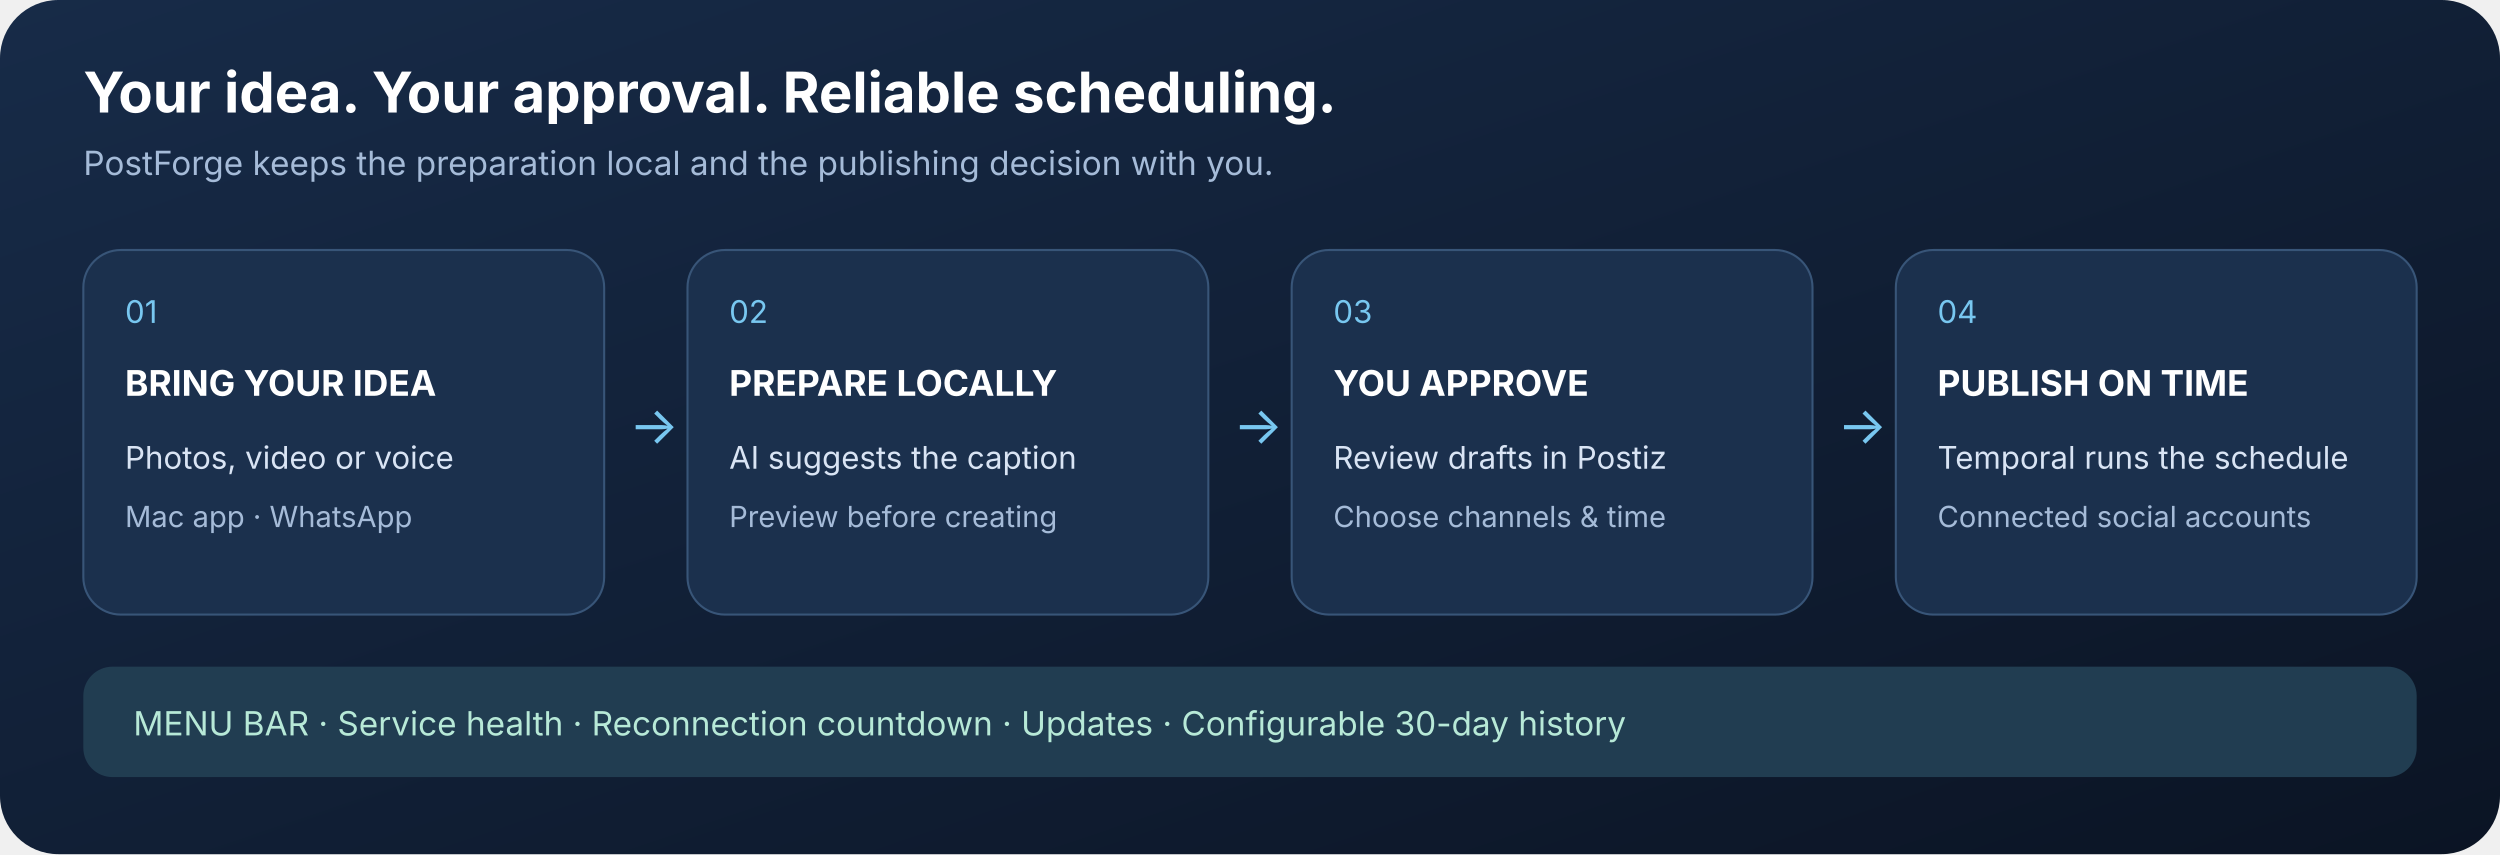
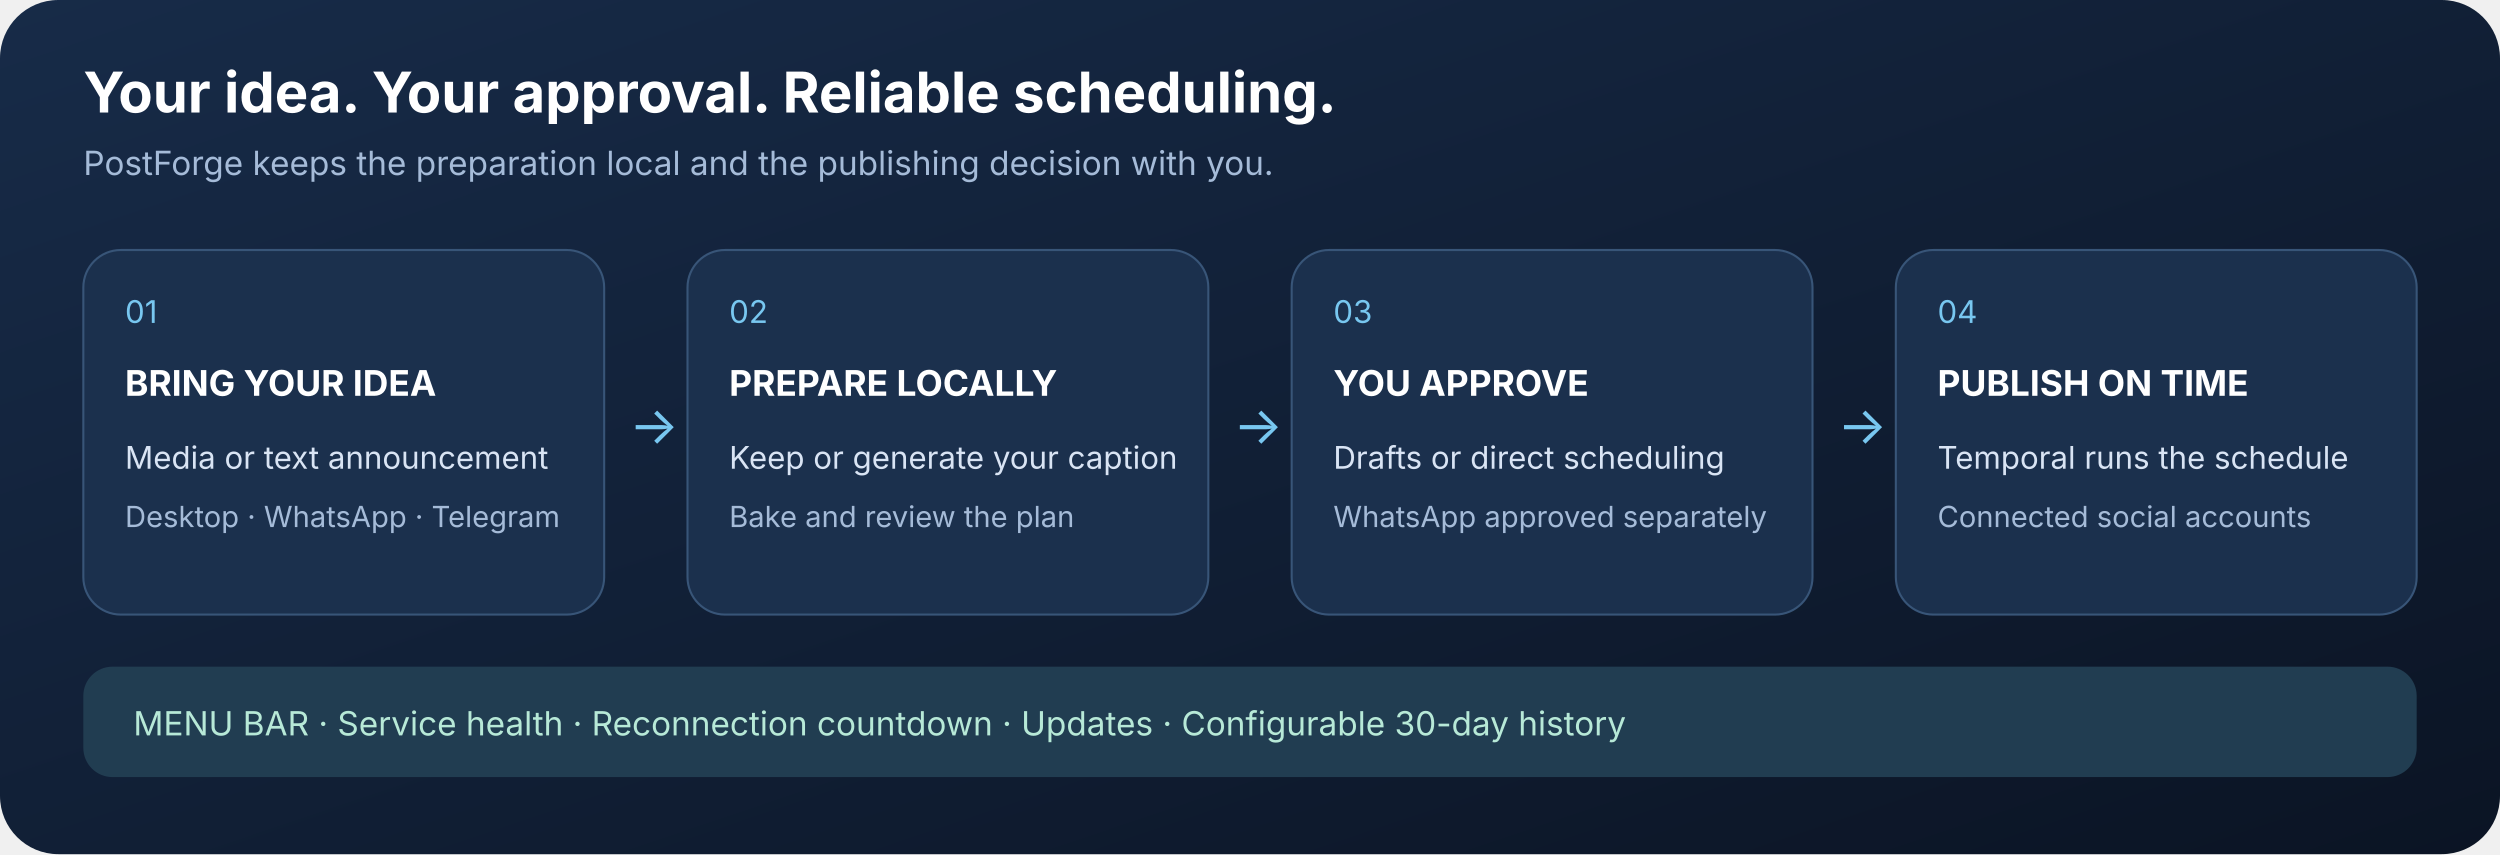
<svg xmlns="http://www.w3.org/2000/svg" width="1200" height="410" viewBox="0 0 1200 410" role="img" aria-labelledby="title desc">
  <defs>
    <linearGradient id="bg" x2="1" y2="1">
      <stop stop-color="#172b48" />
      <stop offset="1" stop-color="#0b1424" />
    </linearGradient>
  </defs>
  <rect width="1200" height="410" rx="28" fill="url(#bg)" />
  <g font-family="-apple-system,BlinkMacSystemFont,Segoe UI,sans-serif">
    <text x="40" y="54" fill="#fff" font-size="27" font-weight="700">Your idea. Your approval. Reliable scheduling.</text>
    <text x="40" y="84" fill="#a5bbd8" font-size="16">PostForge keeps the preparation local and the publishing decision with you.</text>
    <rect x="40" y="120" width="250" height="175" rx="18" fill="#1b304d" stroke="#385578" />
    <text x="60" y="155" fill="#78c7f0" font-size="15">01</text>
    <text x="60" y="190" fill="#fff" font-size="17" font-weight="700">BRING YOUR IDEA</text>
-     <text x="60" y="225" fill="#d9e4f4" font-size="15">Photos, video or voice</text>
-     <text x="60" y="253" fill="#a5bbd8" font-size="14">Mac app · WhatsApp</text>
+     <text x="60" y="225" fill="#d9e4f4" font-size="15">Media or text announcement</text>
+     <text x="60" y="253" fill="#a5bbd8" font-size="14">Desktop · WhatsApp · Telegram</text>
    <text x="302" y="213" fill="#78c7f0" font-size="25">→</text>
    <rect x="330" y="120" width="250" height="175" rx="18" fill="#1b304d" stroke="#385578" />
    <text x="350" y="155" fill="#78c7f0" font-size="15">02</text>
    <text x="350" y="190" fill="#fff" font-size="17" font-weight="700">PREPARE LOCALLY</text>
-     <text x="350" y="225" fill="#d9e4f4" font-size="15">AI suggests the caption</text>
-     <text x="350" y="253" fill="#a5bbd8" font-size="14">Preview before creating</text>
+     <text x="350" y="225" fill="#d9e4f4" font-size="15">Keep or generate your caption</text>
+     <text x="350" y="253" fill="#a5bbd8" font-size="14">Bake and review the plan</text>
    <text x="592" y="213" fill="#78c7f0" font-size="25">→</text>
    <rect x="620" y="120" width="250" height="175" rx="18" fill="#1b304d" stroke="#385578" />
    <text x="640" y="155" fill="#78c7f0" font-size="15">03</text>
    <text x="640" y="190" fill="#fff" font-size="17" font-weight="700">YOU APPROVE</text>
-     <text x="640" y="225" fill="#d9e4f4" font-size="15">Review drafts in Postiz</text>
-     <text x="640" y="253" fill="#a5bbd8" font-size="14">Choose channels &amp; time</text>
+     <text x="640" y="225" fill="#d9e4f4" font-size="15">Drafts or direct scheduling</text>
+     <text x="640" y="253" fill="#a5bbd8" font-size="14">WhatsApp approved separately</text>
    <text x="882" y="213" fill="#78c7f0" font-size="25">→</text>
    <rect x="910" y="120" width="250" height="175" rx="18" fill="#1b304d" stroke="#385578" />
    <text x="930" y="155" fill="#78c7f0" font-size="15">04</text>
    <text x="930" y="190" fill="#fff" font-size="17" font-weight="700">PUBLISH ON TIME</text>
    <text x="930" y="225" fill="#d9e4f4" font-size="15">Temporal runs the schedule</text>
    <text x="930" y="253" fill="#a5bbd8" font-size="14">Connected social accounts</text>
    <rect x="40" y="320" width="1120" height="53" rx="14" fill="#213d51" />
    <text x="64" y="353" fill="#b7e9d7" font-size="16">MENU BAR · Service health · Reconnection countdown · Updates · Configurable 30-day history</text>
  </g>
</svg>
